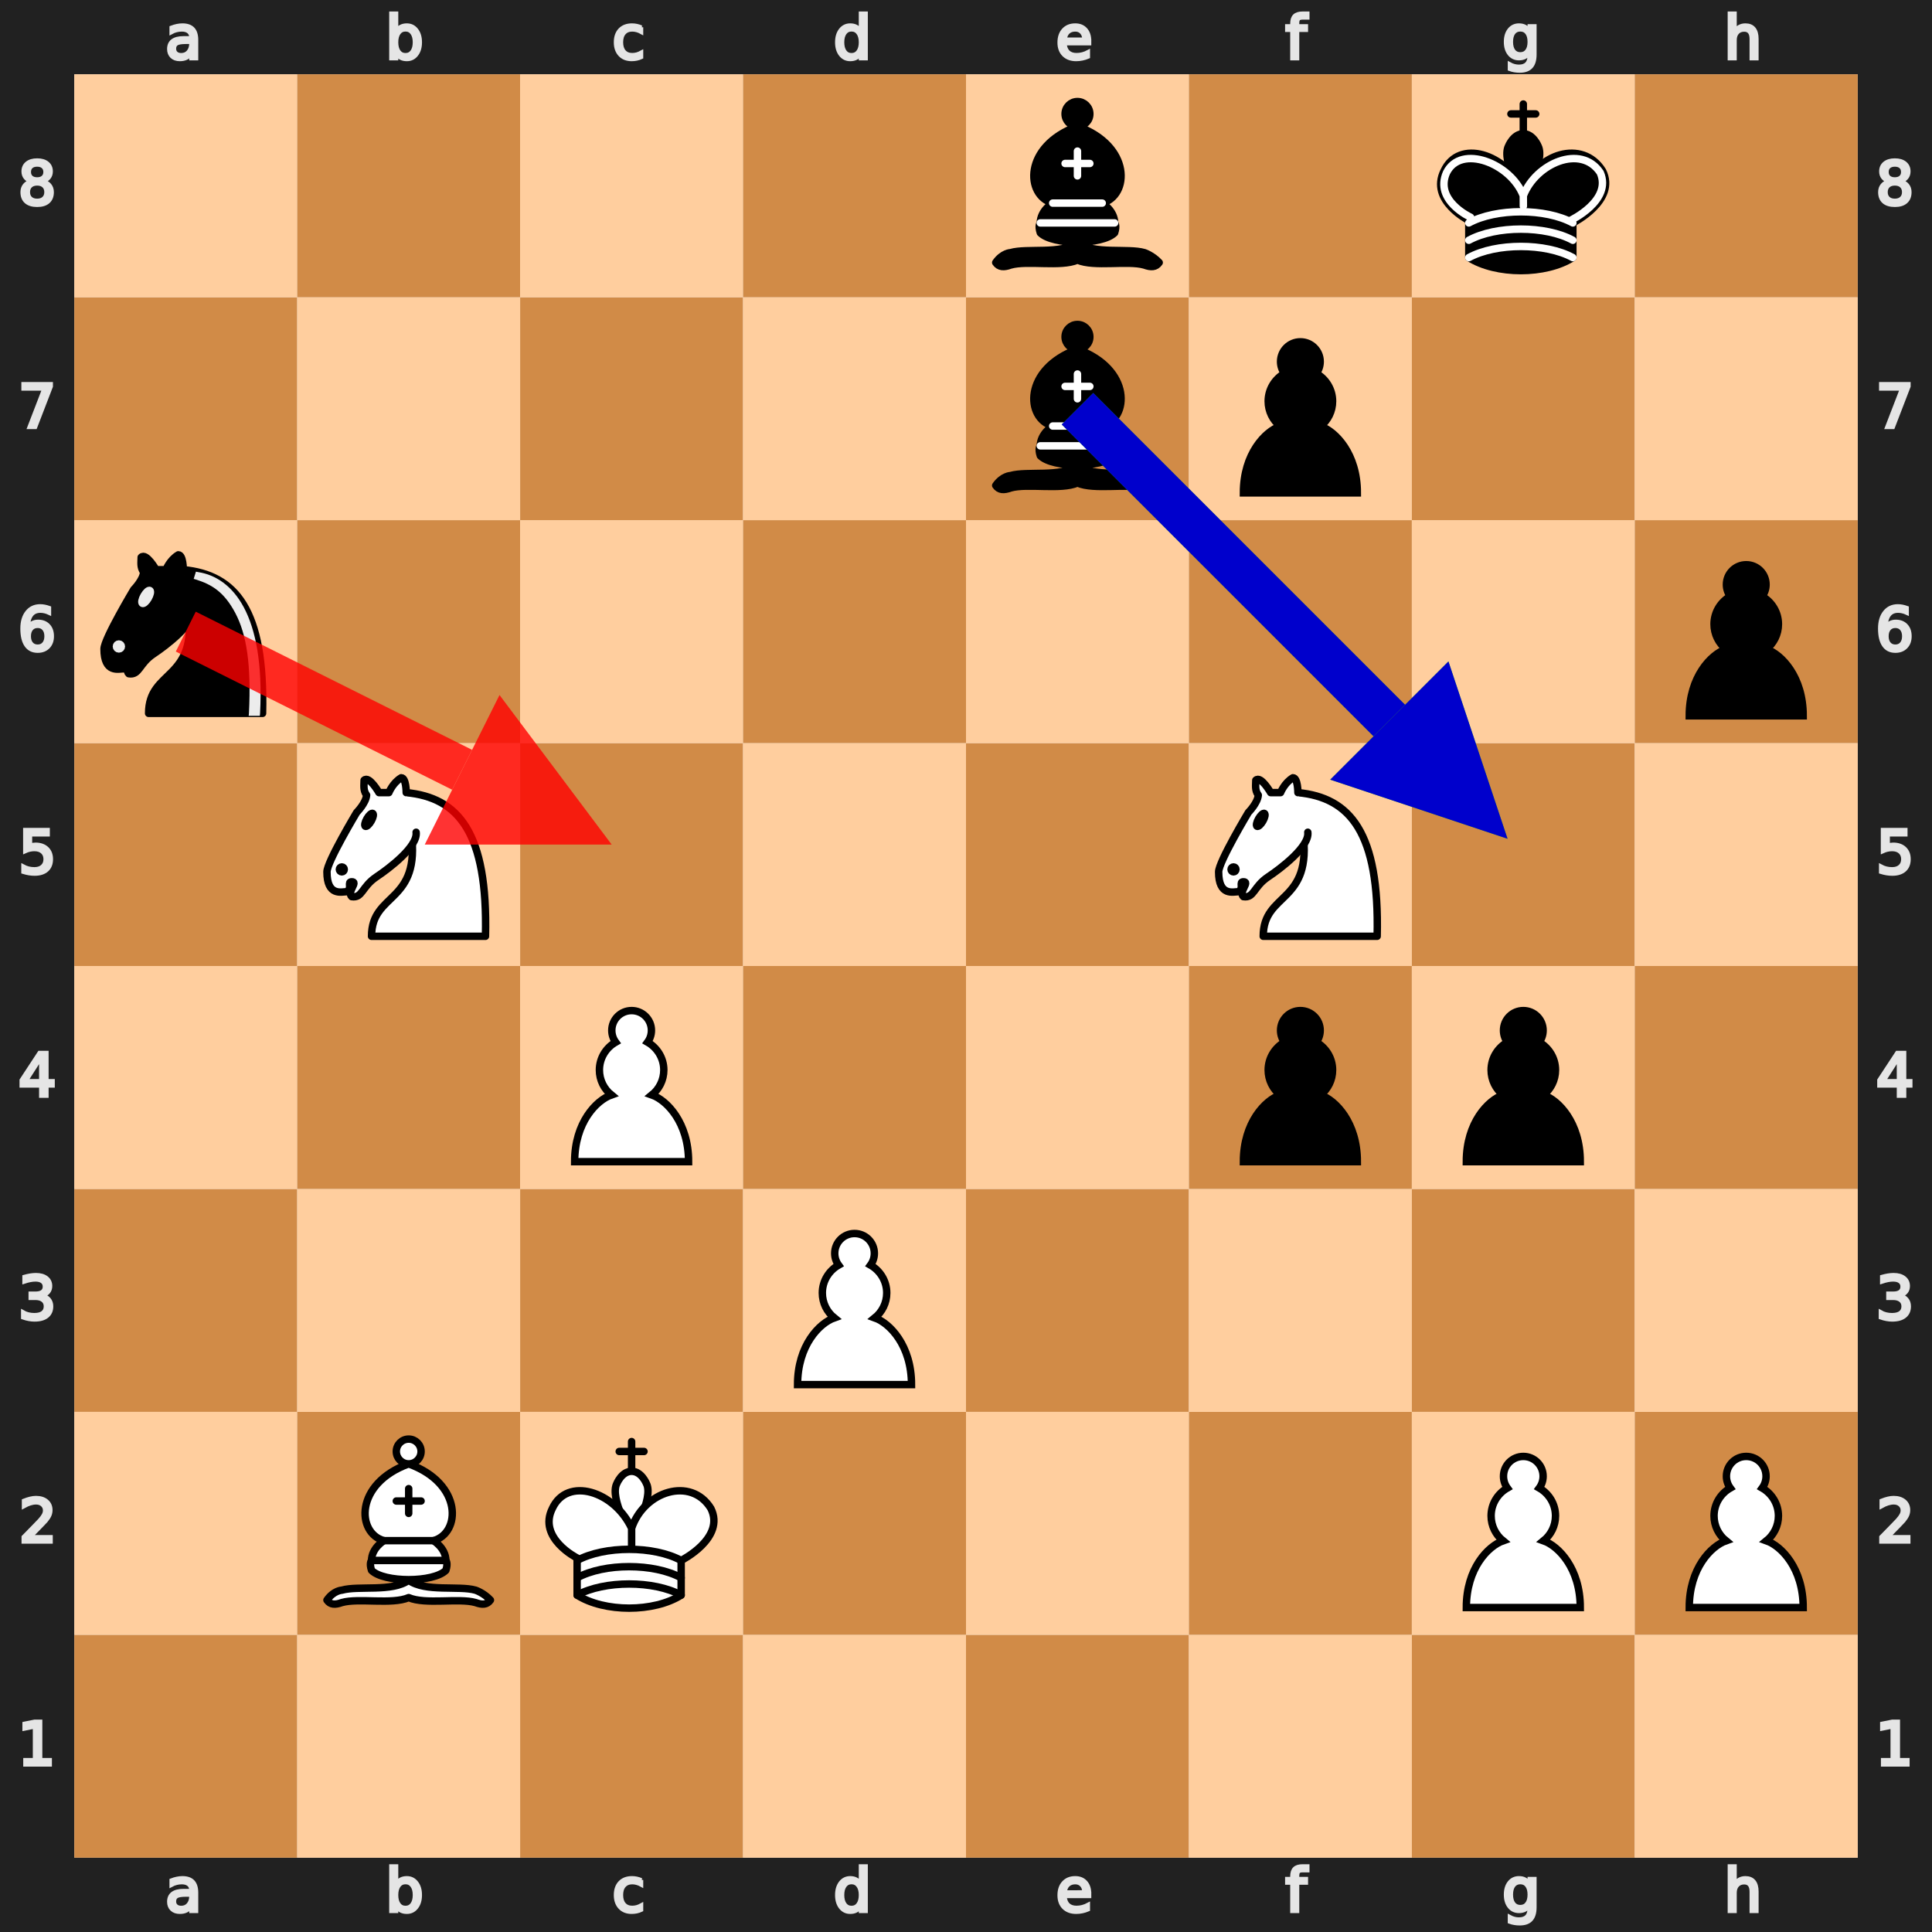
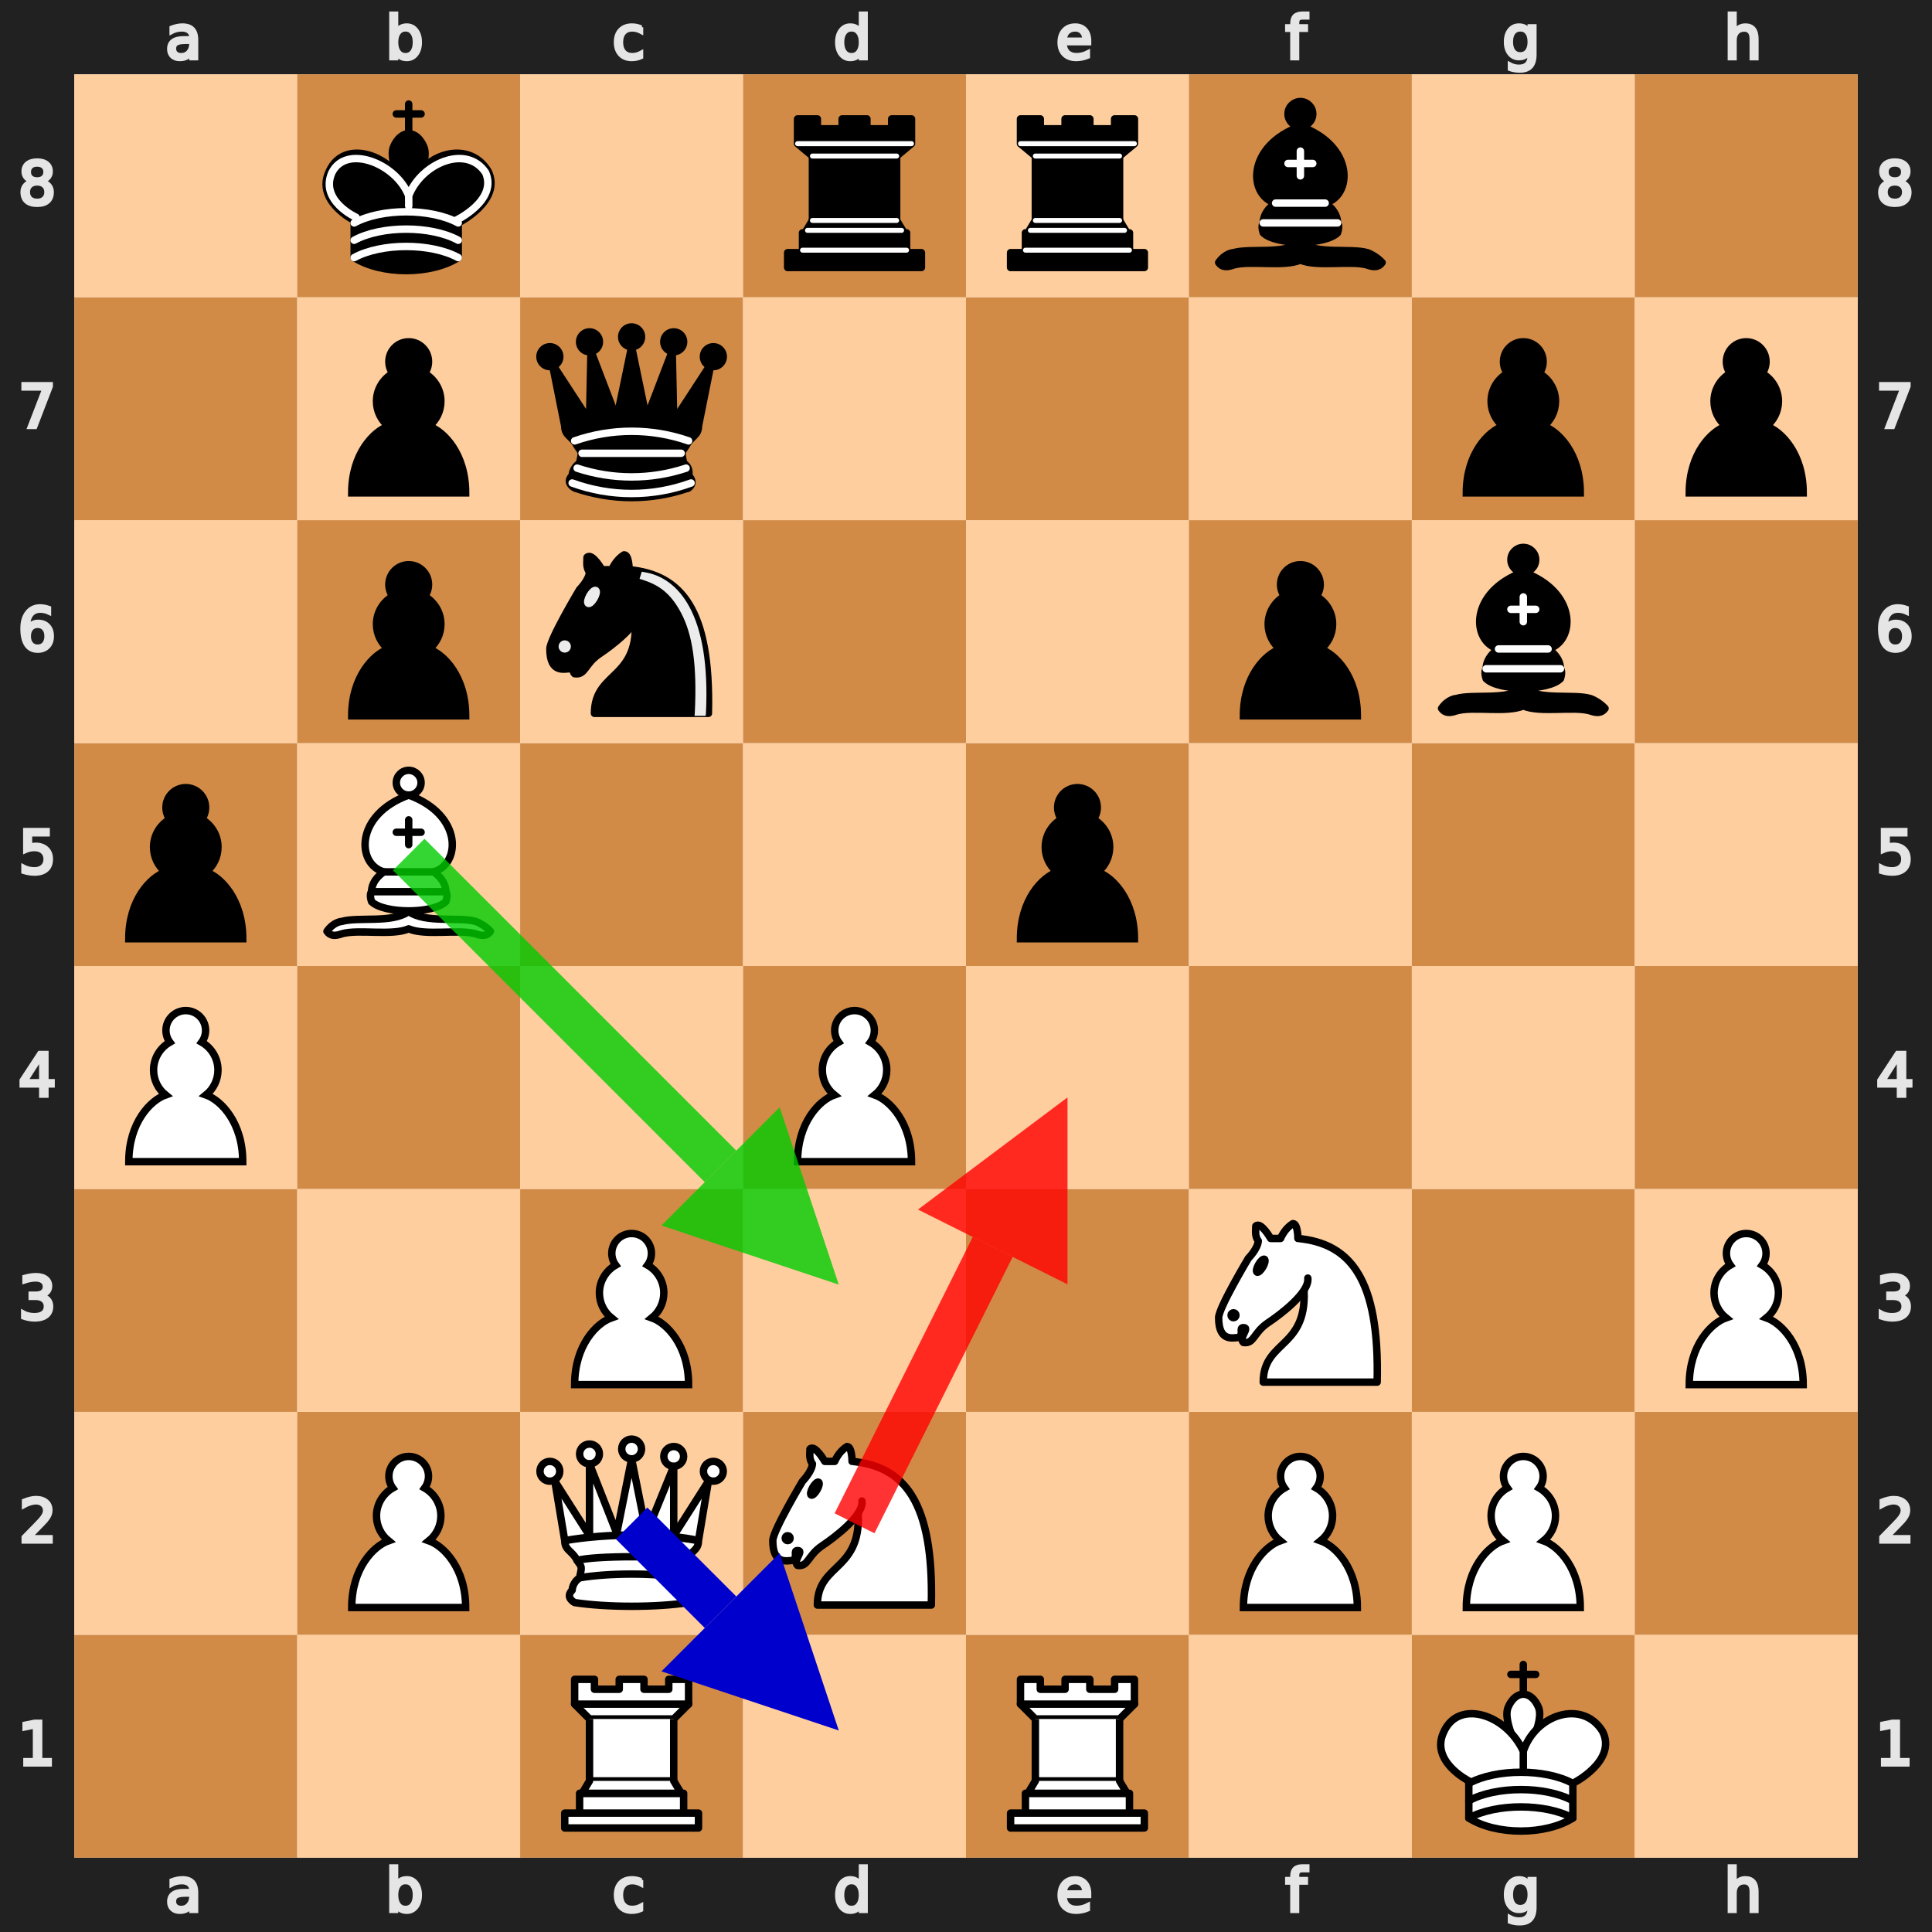
<svg xmlns="http://www.w3.org/2000/svg" xmlns:xlink="http://www.w3.org/1999/xlink" viewBox="0 0 390 390" width="400" height="400">
  <defs>
    <g id="white-pawn" class="white pawn">
      <path d="M22.5 9c-2.21 0-4 1.79-4 4 0 .89.29 1.71.78 2.38C17.33 16.5 16 18.59 16 21c0 2.03.94 3.84 2.41 5.03-3 1.06-7.41 5.55-7.41 13.47h23c0-7.92-4.41-12.41-7.41-13.47 1.47-1.19 2.41-3 2.41-5.03 0-2.41-1.33-4.5-3.28-5.62.49-.67.78-1.49.78-2.38 0-2.21-1.79-4-4-4z" fill="#fff" stroke="#000" stroke-width="1.5" stroke-linecap="round" />
    </g>
    <g id="white-knight" class="white knight" fill="none" fill-rule="evenodd" stroke="#000" stroke-width="1.5" stroke-linecap="round" stroke-linejoin="round">
      <path d="M 22,10 C 32.5,11 38.5,18 38,39 L 15,39 C 15,30 25,32.5 23,18" style="fill:#ffffff; stroke:#000000;" />
      <path d="M 24,18 C 24.38,20.91 18.45,25.37 16,27 C 13,29 13.18,31.34 11,31 C 9.958,30.06 12.41,27.96 11,28 C 10,28 11.19,29.23 10,30 C 9,30 5.997,31 6,26 C 6,24 12,14 12,14 C 12,14 13.89,12.1 14,10.5 C 13.27,9.506 13.5,8.5 13.5,7.5 C 14.5,6.5 16.5,10 16.5,10 L 18.5,10 C 18.5,10 19.28,8.008 21,7 C 22,7 22,10 22,10" style="fill:#ffffff; stroke:#000000;" />
      <path d="M 9.5 25.5 A 0.5 0.5 0 1 1 8.5,25.5 A 0.5 0.5 0 1 1 9.5 25.5 z" style="fill:#000000; stroke:#000000;" />
      <path d="M 15 15.5 A 0.5 1.5 0 1 1 14,15.5 A 0.5 1.5 0 1 1 15 15.5 z" transform="matrix(0.866,0.5,-0.5,0.866,9.693,-5.173)" style="fill:#000000; stroke:#000000;" />
    </g>
    <g id="white-bishop" class="white bishop" fill="none" fill-rule="evenodd" stroke="#000" stroke-width="1.5" stroke-linecap="round" stroke-linejoin="round">
      <g fill="#fff" stroke-linecap="butt">
        <path d="M9 36c3.39-.97 10.11.43 13.5-2 3.39 2.43 10.11 1.03 13.5 2 0 0 1.65.54 3 2-.68.97-1.65.99-3 .5-3.39-.97-10.11.46-13.5-1-3.39 1.46-10.11.03-13.5 1-1.354.49-2.323.47-3-.5 1.354-1.94 3-2 3-2zM15 32c2.5 2.5 12.5 2.5 15 0 .5-1.5 0-2 0-2 0-2.5-2.5-4-2.5-4 5.5-1.5 6-11.5-5-15.5-11 4-10.5 14-5 15.5 0 0-2.5 1.5-2.5 4 0 0-.5.5 0 2zM25 8a2.5 2.5 0 1 1-5 0 2.5 2.5 0 1 1 5 0z" />
      </g>
      <path d="M17.5 26h10M15 30h15m-7.5-14.5v5M20 18h5" stroke-linejoin="miter" />
+     </g>
+     <g id="white-rook" class="white rook" fill="#fff" fill-rule="evenodd" stroke="#000" stroke-width="1.5" stroke-linecap="round" stroke-linejoin="round">
+       <path d="M9 39h27v-3H9v3zM12 36v-4h21v4H12zM11 14V9h4v2h5V9h5v2h5V9h4v5" stroke-linecap="butt" />
+       <path d="M34 14l-3 3H14l-3-3" />
+       <path d="M31 17v12.5H14V17" stroke-linecap="butt" stroke-linejoin="miter" />
+       <path d="M31 29.5l1.5 2.5h-20l1.5-2.5" />
+       <path d="M11 14h23" fill="none" stroke-linejoin="miter" />
+     </g>
+     <g id="white-queen" class="white queen" fill="#fff" fill-rule="evenodd" stroke="#000" stroke-width="1.5" stroke-linecap="round" stroke-linejoin="round">
+       <path d="M8 12a2 2 0 1 1-4 0 2 2 0 1 1 4 0zM24.5 7.5a2 2 0 1 1-4 0 2 2 0 1 1 4 0zM41 12a2 2 0 1 1-4 0 2 2 0 1 1 4 0zM16 8.5a2 2 0 1 1-4 0 2 2 0 1 1 4 0zM33 9a2 2 0 1 1-4 0 2 2 0 1 1 4 0z" />
+       <path d="M9 26c8.5-1.5 21-1.5 27 0l2-12-7 11V11l-5.5 13.5-3-15-3 15-5.5-14V25L7 14l2 12zM9 26c0 2 1.5 2 2.5 4 1 1.5 1 1 .5 3.5-1.5 1-1.5 2.5-1.5 2.5-1.5 1.5.5 2.5.5 2.5 6.5 1 16.5 1 23 0 0 0 1.5-1 0-2.5 0 0 .5-1.5-1-2.5-.5-2.5-.5-2 .5-3.5 1-2 2.5-2 2.5-4-8.5-1.5-18.5-1.5-27 0z" stroke-linecap="butt" />
+       <path d="M11.5 30c3.5-1 18.5-1 22 0M12 33.5c6-1 15-1 21 0" fill="none" />
    </g>
    <g id="white-king" class="white king" fill="none" fill-rule="evenodd" stroke="#000" stroke-width="1.5" stroke-linecap="round" stroke-linejoin="round">
      <path d="M22.5 11.63V6M20 8h5" stroke-linejoin="miter" />
      <path d="M22.5 25s4.5-7.5 3-10.5c0 0-1-2.5-3-2.5s-3 2.5-3 2.5c-1.5 3 3 10.5 3 10.5" fill="#fff" stroke-linecap="butt" stroke-linejoin="miter" />
      <path d="M11.5 37c5.5 3.5 15.5 3.5 21 0v-7s9-4.5 6-10.5c-4-6.5-13.5-3.5-16 4V27v-3.5c-3.5-7.5-13-10.5-16-4-3 6 5 10 5 10V37z" fill="#fff" />
      <path d="M11.5 30c5.5-3 15.5-3 21 0m-21 3.5c5.5-3 15.5-3 21 0m-21 3.5c5.5-3 15.5-3 21 0" />
    </g>
    <g id="black-pawn" class="black pawn">
      <path d="M22.5 9c-2.21 0-4 1.79-4 4 0 .89.29 1.71.78 2.38C17.33 16.5 16 18.59 16 21c0 2.03.94 3.84 2.41 5.03-3 1.06-7.41 5.55-7.41 13.47h23c0-7.92-4.41-12.41-7.41-13.47 1.47-1.19 2.41-3 2.41-5.03 0-2.41-1.33-4.5-3.28-5.62.49-.67.78-1.49.78-2.38 0-2.21-1.79-4-4-4z" fill="#000" stroke="#000" stroke-width="1.5" stroke-linecap="round" />
    </g>
    <g id="black-knight" class="black knight" fill="none" fill-rule="evenodd" stroke="#000" stroke-width="1.5" stroke-linecap="round" stroke-linejoin="round">
      <path d="M 22,10 C 32.5,11 38.5,18 38,39 L 15,39 C 15,30 25,32.5 23,18" style="fill:#000000; stroke:#000000;" />
      <path d="M 24,18 C 24.38,20.91 18.45,25.37 16,27 C 13,29 13.18,31.34 11,31 C 9.958,30.06 12.41,27.96 11,28 C 10,28 11.19,29.23 10,30 C 9,30 5.997,31 6,26 C 6,24 12,14 12,14 C 12,14 13.89,12.1 14,10.5 C 13.27,9.506 13.5,8.5 13.5,7.5 C 14.5,6.5 16.5,10 16.5,10 L 18.5,10 C 18.5,10 19.28,8.008 21,7 C 22,7 22,10 22,10" style="fill:#000000; stroke:#000000;" />
      <path d="M 9.5 25.5 A 0.5 0.5 0 1 1 8.5,25.5 A 0.5 0.5 0 1 1 9.5 25.5 z" style="fill:#ececec; stroke:#ececec;" />
      <path d="M 15 15.5 A 0.5 1.5 0 1 1 14,15.5 A 0.5 1.5 0 1 1 15 15.5 z" transform="matrix(0.866,0.5,-0.5,0.866,9.693,-5.173)" style="fill:#ececec; stroke:#ececec;" />
      <path d="M 24.55,10.4 L 24.1,11.85 L 24.6,12 C 27.75,13 30.25,14.49 32.5,18.75 C 34.75,23.01 35.75,29.06 35.25,39 L 35.2,39.5 L 37.45,39.5 L 37.5,39 C 38,28.94 36.62,22.15 34.25,17.66 C 31.88,13.17 28.46,11.02 25.06,10.5 L 24.55,10.4 z " style="fill:#ececec; stroke:none;" />
    </g>
    <g id="black-bishop" class="black bishop" fill="none" fill-rule="evenodd" stroke="#000" stroke-width="1.5" stroke-linecap="round" stroke-linejoin="round">
      <path d="M9 36c3.39-.97 10.11.43 13.5-2 3.39 2.43 10.11 1.03 13.5 2 0 0 1.65.54 3 2-.68.97-1.65.99-3 .5-3.39-.97-10.11.46-13.5-1-3.39 1.46-10.11.03-13.5 1-1.354.49-2.323.47-3-.5 1.354-1.94 3-2 3-2zm6-4c2.5 2.5 12.5 2.5 15 0 .5-1.5 0-2 0-2 0-2.5-2.5-4-2.5-4 5.5-1.5 6-11.5-5-15.5-11 4-10.5 14-5 15.5 0 0-2.5 1.5-2.5 4 0 0-.5.5 0 2zM25 8a2.5 2.5 0 1 1-5 0 2.5 2.5 0 1 1 5 0z" fill="#000" stroke-linecap="butt" />
      <path d="M17.5 26h10M15 30h15m-7.5-14.5v5M20 18h5" stroke="#fff" stroke-linejoin="miter" />
+     </g>
+     <g id="black-rook" class="black rook" fill="#000" fill-rule="evenodd" stroke="#000" stroke-width="1.5" stroke-linecap="round" stroke-linejoin="round">
+       <path d="M9 39h27v-3H9v3zM12.5 32l1.5-2.5h17l1.5 2.5h-20zM12 36v-4h21v4H12z" stroke-linecap="butt" />
+       <path d="M14 29.5v-13h17v13H14z" stroke-linecap="butt" stroke-linejoin="miter" />
+       <path d="M14 16.5L11 14h23l-3 2.5H14zM11 14V9h4v2h5V9h5v2h5V9h4v5H11z" stroke-linecap="butt" />
+       <path d="M12 35.5h21M13 31.5h19M14 29.5h17M14 16.5h17M11 14h23" fill="none" stroke="#fff" stroke-width="1" stroke-linejoin="miter" />
+     </g>
+     <g id="black-queen" class="black queen" fill="#000" fill-rule="evenodd" stroke="#000" stroke-width="1.5" stroke-linecap="round" stroke-linejoin="round">
+       <g fill="#000" stroke="none">
+         <circle cx="6" cy="12" r="2.75" />
+         <circle cx="14" cy="9" r="2.75" />
+         <circle cx="22.5" cy="8" r="2.75" />
+         <circle cx="31" cy="9" r="2.75" />
+         <circle cx="39" cy="12" r="2.75" />
+       </g>
+       <path d="M9 26c8.5-1.5 21-1.5 27 0l2.5-12.5L31 25l-.3-14.1-5.2 13.6-3-14.5-3 14.5-5.2-13.6L14 25 6.5 13.5 9 26zM9 26c0 2 1.5 2 2.5 4 1 1.5 1 1 .5 3.5-1.5 1-1.5 2.5-1.5 2.5-1.5 1.5.5 2.5.5 2.5 6.5 1 16.5 1 23 0 0 0 1.5-1 0-2.5 0 0 .5-1.5-1-2.5-.5-2.5-.5-2 .5-3.5 1-2 2.5-2 2.5-4-8.5-1.5-18.5-1.5-27 0z" stroke-linecap="butt" />
+       <path d="M11 38.5a35 35 1 0 0 23 0" fill="none" stroke-linecap="butt" />
+       <path d="M11 29a35 35 1 0 1 23 0M12.5 31.5h20M11.5 34.5a35 35 1 0 0 22 0M10.5 37.5a35 35 1 0 0 24 0" fill="none" stroke="#fff" />
    </g>
    <g id="black-king" class="black king" fill="none" fill-rule="evenodd" stroke="#000" stroke-width="1.5" stroke-linecap="round" stroke-linejoin="round">
      <path d="M22.5 11.63V6" stroke-linejoin="miter" />
      <path d="M22.5 25s4.5-7.5 3-10.5c0 0-1-2.5-3-2.5s-3 2.5-3 2.5c-1.5 3 3 10.5 3 10.5" fill="#000" stroke-linecap="butt" stroke-linejoin="miter" />
      <path d="M11.5 37c5.5 3.5 15.5 3.5 21 0v-7s9-4.5 6-10.5c-4-6.5-13.5-3.5-16 4V27v-3.5c-3.5-7.5-13-10.5-16-4-3 6 5 10 5 10V37z" fill="#000" />
      <path d="M20 8h5" stroke-linejoin="miter" />
      <path d="M32 29.5s8.5-4 6.03-9.65C34.15 14 25 18 22.5 24.5l.01 2.1-.01-2.1C20 18 9.906 14 6.997 19.85c-2.497 5.65 4.853 9 4.853 9M11.5 30c5.5-3 15.5-3 21 0m-21 3.5c5.5-3 15.5-3 21 0m-21 3.5c5.5-3 15.5-3 21 0" stroke="#fff" />
    </g>
  </defs>
  <rect x="7.5" y="7.5" width="375" height="375" fill="none" stroke="#212121" stroke-width="15" />
  <g transform="translate(20, 1) scale(0.75, 0.75)" fill="#e5e5e5" stroke="#e5e5e5">
    <path d="M23.328 10.016q-1.742 0-2.414.398-.672.398-.672 1.36 0 .765.5 1.218.508.445 1.375.445 1.196 0 1.914-.843.727-.852.727-2.258v-.32zm2.867-.594v4.992h-1.437v-1.328q-.492.797-1.227 1.18-.734.375-1.797.375-1.343 0-2.14-.75-.79-.758-.79-2.024 0-1.476.985-2.226.992-.75 2.953-.75h2.016V8.75q0-.992-.656-1.531-.649-.547-1.829-.547-.75 0-1.46.18-.711.18-1.368.539V6.062q.79-.304 1.532-.453.742-.156 1.445-.156 1.898 0 2.836.984.937.985.937 2.985z" />
  </g>
  <g transform="translate(20, 375) scale(0.75, 0.75)" fill="#e5e5e5" stroke="#e5e5e5">
    <path d="M23.328 10.016q-1.742 0-2.414.398-.672.398-.672 1.36 0 .765.5 1.218.508.445 1.375.445 1.196 0 1.914-.843.727-.852.727-2.258v-.32zm2.867-.594v4.992h-1.437v-1.328q-.492.797-1.227 1.18-.734.375-1.797.375-1.343 0-2.14-.75-.79-.758-.79-2.024 0-1.476.985-2.226.992-.75 2.953-.75h2.016V8.75q0-.992-.656-1.531-.649-.547-1.829-.547-.75 0-1.46.18-.711.18-1.368.539V6.062q.79-.304 1.532-.453.742-.156 1.445-.156 1.898 0 2.836.984.937.985.937 2.985z" />
  </g>
  <g transform="translate(65, 1) scale(0.75, 0.75)" fill="#e5e5e5" stroke="#e5e5e5">
    <path d="M24.922 10.047q0-1.586-.656-2.485-.649-.906-1.79-.906-1.14 0-1.796.906-.649.899-.649 2.485 0 1.586.649 2.492.656.898 1.797.898 1.14 0 1.789-.898.656-.906.656-2.492zm-4.89-3.055q.452-.781 1.14-1.156.695-.383 1.656-.383 1.594 0 2.586 1.266 1 1.265 1 3.328 0 2.062-1 3.328-.992 1.266-2.586 1.266-.96 0-1.656-.375-.688-.383-1.14-1.164v1.312h-1.446V2.258h1.445z" />
  </g>
  <g transform="translate(65, 375) scale(0.75, 0.75)" fill="#e5e5e5" stroke="#e5e5e5">
    <path d="M24.922 10.047q0-1.586-.656-2.485-.649-.906-1.79-.906-1.14 0-1.796.906-.649.899-.649 2.485 0 1.586.649 2.492.656.898 1.797.898 1.14 0 1.789-.898.656-.906.656-2.492zm-4.89-3.055q.452-.781 1.14-1.156.695-.383 1.656-.383 1.594 0 2.586 1.266 1 1.265 1 3.328 0 2.062-1 3.328-.992 1.266-2.586 1.266-.96 0-1.656-.375-.688-.383-1.14-1.164v1.312h-1.446V2.258h1.445z" />
  </g>
  <g transform="translate(110, 1) scale(0.75, 0.75)" fill="#e5e5e5" stroke="#e5e5e5">
    <path d="M25.96 6v1.344q-.608-.336-1.226-.5-.609-.172-1.234-.172-1.398 0-2.172.89-.773.883-.773 2.485 0 1.601.773 2.492.774.883 2.172.883.625 0 1.234-.164.618-.172 1.227-.508v1.328q-.602.281-1.25.422-.64.14-1.367.14-1.977 0-3.14-1.242-1.165-1.242-1.165-3.351 0-2.14 1.172-3.367 1.18-1.227 3.227-1.227.664 0 1.296.14.633.134 1.227.407z" />
  </g>
  <g transform="translate(110, 375) scale(0.75, 0.75)" fill="#e5e5e5" stroke="#e5e5e5">
    <path d="M25.96 6v1.344q-.608-.336-1.226-.5-.609-.172-1.234-.172-1.398 0-2.172.89-.773.883-.773 2.485 0 1.601.773 2.492.774.883 2.172.883.625 0 1.234-.164.618-.172 1.227-.508v1.328q-.602.281-1.25.422-.64.14-1.367.14-1.977 0-3.14-1.242-1.165-1.242-1.165-3.351 0-2.14 1.172-3.367 1.18-1.227 3.227-1.227.664 0 1.296.14.633.134 1.227.407z" />
  </g>
  <g transform="translate(155, 1) scale(0.75, 0.75)" fill="#e5e5e5" stroke="#e5e5e5">
    <path d="M24.973 6.992V2.258h1.437v12.156h-1.437v-1.312q-.453.78-1.149 1.164-.687.375-1.656.375-1.586 0-2.586-1.266-.992-1.266-.992-3.328 0-2.063.992-3.328 1-1.266 2.586-1.266.969 0 1.656.383.696.375 1.149 1.156zm-4.899 3.055q0 1.586.649 2.492.656.898 1.797.898 1.14 0 1.796-.898.657-.906.657-2.492 0-1.586-.657-2.485-.656-.906-1.796-.906-1.141 0-1.797.906-.649.899-.649 2.485z" />
  </g>
  <g transform="translate(155, 375) scale(0.75, 0.75)" fill="#e5e5e5" stroke="#e5e5e5">
    <path d="M24.973 6.992V2.258h1.437v12.156h-1.437v-1.312q-.453.78-1.149 1.164-.687.375-1.656.375-1.586 0-2.586-1.266-.992-1.266-.992-3.328 0-2.063.992-3.328 1-1.266 2.586-1.266.969 0 1.656.383.696.375 1.149 1.156zm-4.899 3.055q0 1.586.649 2.492.656.898 1.797.898 1.14 0 1.796-.898.657-.906.657-2.492 0-1.586-.657-2.485-.656-.906-1.796-.906-1.141 0-1.797.906-.649.899-.649 2.485z" />
  </g>
  <g transform="translate(200, 1) scale(0.75, 0.75)" fill="#e5e5e5" stroke="#e5e5e5">
    <path d="M26.555 9.68v.703h-6.61q.094 1.484.89 2.265.806.774 2.235.774.828 0 1.602-.203.781-.203 1.547-.61v1.36q-.774.328-1.586.5-.813.172-1.649.172-2.093 0-3.32-1.22-1.219-1.218-1.219-3.296 0-2.148 1.157-3.406 1.164-1.266 3.132-1.266 1.766 0 2.79 1.14 1.03 1.134 1.03 3.087zm-1.438-.422q-.015-1.18-.664-1.883-.64-.703-1.703-.703-1.203 0-1.93.68-.718.68-.828 1.914z" />
  </g>
  <g transform="translate(200, 375) scale(0.75, 0.75)" fill="#e5e5e5" stroke="#e5e5e5">
    <path d="M26.555 9.68v.703h-6.61q.094 1.484.89 2.265.806.774 2.235.774.828 0 1.602-.203.781-.203 1.547-.61v1.36q-.774.328-1.586.5-.813.172-1.649.172-2.093 0-3.32-1.22-1.219-1.218-1.219-3.296 0-2.148 1.157-3.406 1.164-1.266 3.132-1.266 1.766 0 2.79 1.14 1.03 1.134 1.03 3.087zm-1.438-.422q-.015-1.18-.664-1.883-.64-.703-1.703-.703-1.203 0-1.93.68-.718.68-.828 1.914z" />
  </g>
  <g transform="translate(245, 1) scale(0.75, 0.75)" fill="#e5e5e5" stroke="#e5e5e5">
    <path d="M25.285 2.258v1.195H23.91q-.773 0-1.078.313-.297.312-.297 1.125v.773h2.367v1.117h-2.367v7.633H21.09V6.781h-1.375V5.664h1.375v-.61q0-1.46.68-2.124.68-.672 2.156-.672z" />
  </g>
  <g transform="translate(245, 375) scale(0.75, 0.75)" fill="#e5e5e5" stroke="#e5e5e5">
    <path d="M25.285 2.258v1.195H23.91q-.773 0-1.078.313-.297.312-.297 1.125v.773h2.367v1.117h-2.367v7.633H21.09V6.781h-1.375V5.664h1.375v-.61q0-1.46.68-2.124.68-.672 2.156-.672z" />
  </g>
  <g transform="translate(290, 1) scale(0.75, 0.75)" fill="#e5e5e5" stroke="#e5e5e5">
    <path d="M24.973 9.937q0-1.562-.649-2.421-.64-.86-1.804-.86-1.157 0-1.805.86-.64.859-.64 2.421 0 1.555.64 2.415.648.859 1.805.859 1.164 0 1.804-.86.649-.859.649-2.414zm1.437 3.391q0 2.234-.992 3.32-.992 1.094-3.04 1.094-.757 0-1.429-.117-.672-.11-1.304-.344v-1.398q.632.344 1.25.508.617.164 1.257.164 1.414 0 2.118-.743.703-.734.703-2.226v-.711q-.446.773-1.141 1.156-.695.383-1.664.383-1.61 0-2.594-1.227-.984-1.226-.984-3.25 0-2.03.984-3.257.985-1.227 2.594-1.227.969 0 1.664.383t1.14 1.156V5.664h1.438z" />
  </g>
  <g transform="translate(290, 375) scale(0.75, 0.75)" fill="#e5e5e5" stroke="#e5e5e5">
    <path d="M24.973 9.937q0-1.562-.649-2.421-.64-.86-1.804-.86-1.157 0-1.805.86-.64.859-.64 2.421 0 1.555.64 2.415.648.859 1.805.859 1.164 0 1.804-.86.649-.859.649-2.414zm1.437 3.391q0 2.234-.992 3.32-.992 1.094-3.04 1.094-.757 0-1.429-.117-.672-.11-1.304-.344v-1.398q.632.344 1.25.508.617.164 1.257.164 1.414 0 2.118-.743.703-.734.703-2.226v-.711q-.446.773-1.141 1.156-.695.383-1.664.383-1.61 0-2.594-1.227-.984-1.226-.984-3.25 0-2.03.984-3.257.985-1.227 2.594-1.227.969 0 1.664.383t1.14 1.156V5.664h1.438z" />
  </g>
  <g transform="translate(335, 1) scale(0.75, 0.75)" fill="#e5e5e5" stroke="#e5e5e5">
    <path d="M26.164 9.133v5.281h-1.437V9.18q0-1.243-.485-1.86-.484-.617-1.453-.617-1.164 0-1.836.742-.672.742-.672 2.024v4.945h-1.445V2.258h1.445v4.765q.516-.789 1.211-1.18.703-.39 1.617-.39 1.508 0 2.282.938.773.93.773 2.742z" />
  </g>
  <g transform="translate(335, 375) scale(0.75, 0.75)" fill="#e5e5e5" stroke="#e5e5e5">
    <path d="M26.164 9.133v5.281h-1.437V9.18q0-1.243-.485-1.86-.484-.617-1.453-.617-1.164 0-1.836.742-.672.742-.672 2.024v4.945h-1.445V2.258h1.445v4.765q.516-.789 1.211-1.18.703-.39 1.617-.39 1.508 0 2.282.938.773.93.773 2.742z" />
  </g>
  <g transform="translate(0, 335) scale(0.75, 0.75)" fill="#e5e5e5" stroke="#e5e5e5">
    <path d="M6.754 26.996h2.578v-8.898l-2.805.562v-1.437l2.79-.563h1.578v10.336h2.578v1.328h-6.72z" />
  </g>
  <g transform="translate(375, 335) scale(0.75, 0.75)" fill="#e5e5e5" stroke="#e5e5e5">
    <path d="M6.754 26.996h2.578v-8.898l-2.805.562v-1.437l2.79-.563h1.578v10.336h2.578v1.328h-6.72z" />
  </g>
  <g transform="translate(0, 290) scale(0.75, 0.75)" fill="#e5e5e5" stroke="#e5e5e5">
    <path d="M8.195 26.996h5.508v1.328H6.297v-1.328q.898-.93 2.445-2.492 1.555-1.57 1.953-2.024.758-.851 1.055-1.437.305-.594.305-1.164 0-.93-.657-1.516-.648-.586-1.695-.586-.742 0-1.57.258-.82.258-1.758.781v-1.593q.953-.383 1.781-.578.828-.196 1.516-.196 1.812 0 2.89.906 1.079.907 1.079 2.422 0 .72-.274 1.368-.265.64-.976 1.515-.196.227-1.243 1.313-1.046 1.078-2.953 3.023z" />
  </g>
  <g transform="translate(375, 290) scale(0.75, 0.75)" fill="#e5e5e5" stroke="#e5e5e5">
    <path d="M8.195 26.996h5.508v1.328H6.297v-1.328q.898-.93 2.445-2.492 1.555-1.57 1.953-2.024.758-.851 1.055-1.437.305-.594.305-1.164 0-.93-.657-1.516-.648-.586-1.695-.586-.742 0-1.57.258-.82.258-1.758.781v-1.593q.953-.383 1.781-.578.828-.196 1.516-.196 1.812 0 2.89.906 1.079.907 1.079 2.422 0 .72-.274 1.368-.265.64-.976 1.515-.196.227-1.243 1.313-1.046 1.078-2.953 3.023z" />
  </g>
  <g transform="translate(0, 245) scale(0.75, 0.75)" fill="#e5e5e5" stroke="#e5e5e5">
    <path d="M11.434 22.035q1.132.242 1.765 1.008.64.766.64 1.89 0 1.727-1.187 2.672-1.187.946-3.375.946-.734 0-1.515-.149-.774-.14-1.602-.43V26.45q.656.383 1.438.578.78.196 1.632.196 1.485 0 2.258-.586.782-.586.782-1.703 0-1.032-.727-1.61-.719-.586-2.008-.586h-1.36v-1.297h1.423q1.164 0 1.78-.46.618-.47.618-1.344 0-.899-.64-1.375-.633-.485-1.82-.485-.65 0-1.391.141-.743.14-1.633.437V16.95q.898-.25 1.68-.375.788-.125 1.484-.125 1.797 0 2.844.82 1.046.813 1.046 2.204 0 .968-.554 1.64-.555.664-1.578.922z" />
  </g>
  <g transform="translate(375, 245) scale(0.75, 0.75)" fill="#e5e5e5" stroke="#e5e5e5">
    <path d="M11.434 22.035q1.132.242 1.765 1.008.64.766.64 1.89 0 1.727-1.187 2.672-1.187.946-3.375.946-.734 0-1.515-.149-.774-.14-1.602-.43V26.45q.656.383 1.438.578.78.196 1.632.196 1.485 0 2.258-.586.782-.586.782-1.703 0-1.032-.727-1.61-.719-.586-2.008-.586h-1.36v-1.297h1.423q1.164 0 1.78-.46.618-.47.618-1.344 0-.899-.64-1.375-.633-.485-1.82-.485-.65 0-1.391.141-.743.14-1.633.437V16.95q.898-.25 1.68-.375.788-.125 1.484-.125 1.797 0 2.844.82 1.046.813 1.046 2.204 0 .968-.554 1.64-.555.664-1.578.922z" />
  </g>
  <g transform="translate(0, 200) scale(0.75, 0.75)" fill="#e5e5e5" stroke="#e5e5e5">
    <path d="M11.016 18.035L7.03 24.262h3.985zm-.414-1.375h1.984v7.602h1.664v1.312h-1.664v2.75h-1.57v-2.75H5.75v-1.523z" />
  </g>
  <g transform="translate(375, 200) scale(0.75, 0.75)" fill="#e5e5e5" stroke="#e5e5e5">
    <path d="M11.016 18.035L7.03 24.262h3.985zm-.414-1.375h1.984v7.602h1.664v1.312h-1.664v2.75h-1.57v-2.75H5.75v-1.523z" />
  </g>
  <g transform="translate(0, 155) scale(0.75, 0.75)" fill="#e5e5e5" stroke="#e5e5e5">
    <path d="M6.719 16.66h6.195v1.328h-4.75v2.86q.344-.118.688-.172.343-.063.687-.063 1.953 0 3.094 1.07 1.14 1.07 1.14 2.899 0 1.883-1.171 2.93-1.172 1.039-3.305 1.039-.735 0-1.5-.125-.758-.125-1.57-.375v-1.586q.703.383 1.453.57.75.188 1.586.188 1.351 0 2.14-.711.79-.711.79-1.93 0-1.219-.79-1.93-.789-.71-2.14-.71-.633 0-1.266.14-.625.14-1.281.438z" />
  </g>
  <g transform="translate(375, 155) scale(0.75, 0.75)" fill="#e5e5e5" stroke="#e5e5e5">
    <path d="M6.719 16.66h6.195v1.328h-4.75v2.86q.344-.118.688-.172.343-.063.687-.063 1.953 0 3.094 1.07 1.14 1.07 1.14 2.899 0 1.883-1.171 2.93-1.172 1.039-3.305 1.039-.735 0-1.5-.125-.758-.125-1.57-.375v-1.586q.703.383 1.453.57.75.188 1.586.188 1.351 0 2.14-.711.79-.711.79-1.93 0-1.219-.79-1.93-.789-.71-2.14-.71-.633 0-1.266.14-.625.14-1.281.438z" />
  </g>
  <g transform="translate(0, 110) scale(0.75, 0.75)" fill="#e5e5e5" stroke="#e5e5e5">
    <path d="M10.137 21.863q-1.063 0-1.688.727-.617.726-.617 1.992 0 1.258.617 1.992.625.727 1.688.727 1.062 0 1.68-.727.624-.734.624-1.992 0-1.266-.625-1.992-.617-.727-1.68-.727zm3.133-4.945v1.437q-.594-.28-1.204-.43-.601-.148-1.195-.148-1.562 0-2.39 1.055-.82 1.055-.938 3.188.46-.68 1.156-1.04.696-.367 1.531-.367 1.758 0 2.774 1.07 1.023 1.063 1.023 2.899 0 1.797-1.062 2.883-1.063 1.086-2.828 1.086-2.024 0-3.094-1.547-1.07-1.555-1.07-4.5 0-2.766 1.312-4.406 1.313-1.649 3.524-1.649.593 0 1.195.117.61.118 1.266.352z" />
  </g>
  <g transform="translate(375, 110) scale(0.75, 0.75)" fill="#e5e5e5" stroke="#e5e5e5">
    <path d="M10.137 21.863q-1.063 0-1.688.727-.617.726-.617 1.992 0 1.258.617 1.992.625.727 1.688.727 1.062 0 1.68-.727.624-.734.624-1.992 0-1.266-.625-1.992-.617-.727-1.68-.727zm3.133-4.945v1.437q-.594-.28-1.204-.43-.601-.148-1.195-.148-1.562 0-2.39 1.055-.82 1.055-.938 3.188.46-.68 1.156-1.04.696-.367 1.531-.367 1.758 0 2.774 1.07 1.023 1.063 1.023 2.899 0 1.797-1.062 2.883-1.063 1.086-2.828 1.086-2.024 0-3.094-1.547-1.07-1.555-1.07-4.5 0-2.766 1.312-4.406 1.313-1.649 3.524-1.649.593 0 1.195.117.61.118 1.266.352z" />
  </g>
  <g transform="translate(0, 65) scale(0.75, 0.75)" fill="#e5e5e5" stroke="#e5e5e5">
    <path d="M6.25 16.66h7.5v.672L9.516 28.324H7.867l3.985-10.336H6.25z" />
  </g>
  <g transform="translate(375, 65) scale(0.75, 0.75)" fill="#e5e5e5" stroke="#e5e5e5">
    <path d="M6.25 16.66h7.5v.672L9.516 28.324H7.867l3.985-10.336H6.25z" />
  </g>
  <g transform="translate(0, 20) scale(0.75, 0.75)" fill="#e5e5e5" stroke="#e5e5e5">
    <path d="M10 22.785q-1.125 0-1.773.602-.641.601-.641 1.656t.64 1.656q.649.602 1.774.602t1.773-.602q.649-.61.649-1.656 0-1.055-.649-1.656-.64-.602-1.773-.602zm-1.578-.672q-1.016-.25-1.586-.945-.563-.695-.563-1.695 0-1.399.993-2.211 1-.813 2.734-.813 1.742 0 2.734.813.993.812.993 2.21 0 1-.57 1.696-.563.695-1.571.945 1.14.266 1.773 1.04.641.773.641 1.89 0 1.695-1.04 2.602-1.03.906-2.96.906t-2.969-.906Q6 26.738 6 25.043q0-1.117.64-1.89.641-.774 1.782-1.04zm-.578-2.492q0 .906.562 1.414.57.508 1.594.508 1.016 0 1.586-.508.578-.508.578-1.414 0-.906-.578-1.414-.57-.508-1.586-.508-1.023 0-1.594.508-.562.508-.562 1.414z" />
  </g>
  <g transform="translate(375, 20) scale(0.75, 0.75)" fill="#e5e5e5" stroke="#e5e5e5">
    <path d="M10 22.785q-1.125 0-1.773.602-.641.601-.641 1.656t.64 1.656q.649.602 1.774.602t1.773-.602q.649-.61.649-1.656 0-1.055-.649-1.656-.64-.602-1.773-.602zm-1.578-.672q-1.016-.25-1.586-.945-.563-.695-.563-1.695 0-1.399.993-2.211 1-.813 2.734-.813 1.742 0 2.734.813.993.812.993 2.21 0 1-.57 1.696-.563.695-1.571.945 1.14.266 1.773 1.04.641.773.641 1.89 0 1.695-1.04 2.602-1.03.906-2.96.906t-2.969-.906Q6 26.738 6 25.043q0-1.117.64-1.89.641-.774 1.782-1.04zm-.578-2.492q0 .906.562 1.414.57.508 1.594.508 1.016 0 1.586-.508.578-.508.578-1.414 0-.906-.578-1.414-.57-.508-1.586-.508-1.023 0-1.594.508-.562.508-.562 1.414z" />
  </g>
  <rect x="15" y="330" width="45" height="45" class="square dark a1" stroke="none" fill="#d18b47" />
  <rect x="60" y="330" width="45" height="45" class="square light b1" stroke="none" fill="#ffce9e" />
  <rect x="105" y="330" width="45" height="45" class="square dark c1" stroke="none" fill="#d18b47" />
  <rect x="150" y="330" width="45" height="45" class="square light d1" stroke="none" fill="#ffce9e" />
  <rect x="195" y="330" width="45" height="45" class="square dark e1" stroke="none" fill="#d18b47" />
  <rect x="240" y="330" width="45" height="45" class="square light f1" stroke="none" fill="#ffce9e" />
  <rect x="285" y="330" width="45" height="45" class="square dark g1" stroke="none" fill="#d18b47" />
  <rect x="330" y="330" width="45" height="45" class="square light h1" stroke="none" fill="#ffce9e" />
  <rect x="15" y="285" width="45" height="45" class="square light a2" stroke="none" fill="#ffce9e" />
  <rect x="60" y="285" width="45" height="45" class="square dark b2" stroke="none" fill="#d18b47" />
  <rect x="105" y="285" width="45" height="45" class="square light c2" stroke="none" fill="#ffce9e" />
  <rect x="150" y="285" width="45" height="45" class="square dark d2" stroke="none" fill="#d18b47" />
  <rect x="195" y="285" width="45" height="45" class="square light e2" stroke="none" fill="#ffce9e" />
  <rect x="240" y="285" width="45" height="45" class="square dark f2" stroke="none" fill="#d18b47" />
  <rect x="285" y="285" width="45" height="45" class="square light g2" stroke="none" fill="#ffce9e" />
  <rect x="330" y="285" width="45" height="45" class="square dark h2" stroke="none" fill="#d18b47" />
  <rect x="15" y="240" width="45" height="45" class="square dark a3" stroke="none" fill="#d18b47" />
  <rect x="60" y="240" width="45" height="45" class="square light b3" stroke="none" fill="#ffce9e" />
  <rect x="105" y="240" width="45" height="45" class="square dark c3" stroke="none" fill="#d18b47" />
  <rect x="150" y="240" width="45" height="45" class="square light d3" stroke="none" fill="#ffce9e" />
  <rect x="195" y="240" width="45" height="45" class="square dark e3" stroke="none" fill="#d18b47" />
  <rect x="240" y="240" width="45" height="45" class="square light f3" stroke="none" fill="#ffce9e" />
  <rect x="285" y="240" width="45" height="45" class="square dark g3" stroke="none" fill="#d18b47" />
  <rect x="330" y="240" width="45" height="45" class="square light h3" stroke="none" fill="#ffce9e" />
  <rect x="15" y="195" width="45" height="45" class="square light a4" stroke="none" fill="#ffce9e" />
  <rect x="60" y="195" width="45" height="45" class="square dark b4" stroke="none" fill="#d18b47" />
  <rect x="105" y="195" width="45" height="45" class="square light c4" stroke="none" fill="#ffce9e" />
  <rect x="150" y="195" width="45" height="45" class="square dark d4" stroke="none" fill="#d18b47" />
  <rect x="195" y="195" width="45" height="45" class="square light e4" stroke="none" fill="#ffce9e" />
  <rect x="240" y="195" width="45" height="45" class="square dark f4" stroke="none" fill="#d18b47" />
  <rect x="285" y="195" width="45" height="45" class="square light g4" stroke="none" fill="#ffce9e" />
  <rect x="330" y="195" width="45" height="45" class="square dark h4" stroke="none" fill="#d18b47" />
  <rect x="15" y="150" width="45" height="45" class="square dark a5" stroke="none" fill="#d18b47" />
  <rect x="60" y="150" width="45" height="45" class="square light b5" stroke="none" fill="#ffce9e" />
  <rect x="105" y="150" width="45" height="45" class="square dark c5" stroke="none" fill="#d18b47" />
  <rect x="150" y="150" width="45" height="45" class="square light d5" stroke="none" fill="#ffce9e" />
  <rect x="195" y="150" width="45" height="45" class="square dark e5" stroke="none" fill="#d18b47" />
  <rect x="240" y="150" width="45" height="45" class="square light f5" stroke="none" fill="#ffce9e" />
  <rect x="285" y="150" width="45" height="45" class="square dark g5" stroke="none" fill="#d18b47" />
  <rect x="330" y="150" width="45" height="45" class="square light h5" stroke="none" fill="#ffce9e" />
  <rect x="15" y="105" width="45" height="45" class="square light a6" stroke="none" fill="#ffce9e" />
  <rect x="60" y="105" width="45" height="45" class="square dark b6" stroke="none" fill="#d18b47" />
  <rect x="105" y="105" width="45" height="45" class="square light c6" stroke="none" fill="#ffce9e" />
  <rect x="150" y="105" width="45" height="45" class="square dark d6" stroke="none" fill="#d18b47" />
  <rect x="195" y="105" width="45" height="45" class="square light e6" stroke="none" fill="#ffce9e" />
  <rect x="240" y="105" width="45" height="45" class="square dark f6" stroke="none" fill="#d18b47" />
  <rect x="285" y="105" width="45" height="45" class="square light g6" stroke="none" fill="#ffce9e" />
  <rect x="330" y="105" width="45" height="45" class="square dark h6" stroke="none" fill="#d18b47" />
  <rect x="15" y="60" width="45" height="45" class="square dark a7" stroke="none" fill="#d18b47" />
  <rect x="60" y="60" width="45" height="45" class="square light b7" stroke="none" fill="#ffce9e" />
  <rect x="105" y="60" width="45" height="45" class="square dark c7" stroke="none" fill="#d18b47" />
  <rect x="150" y="60" width="45" height="45" class="square light d7" stroke="none" fill="#ffce9e" />
  <rect x="195" y="60" width="45" height="45" class="square dark e7" stroke="none" fill="#d18b47" />
  <rect x="240" y="60" width="45" height="45" class="square light f7" stroke="none" fill="#ffce9e" />
  <rect x="285" y="60" width="45" height="45" class="square dark g7" stroke="none" fill="#d18b47" />
  <rect x="330" y="60" width="45" height="45" class="square light h7" stroke="none" fill="#ffce9e" />
  <rect x="15" y="15" width="45" height="45" class="square light a8" stroke="none" fill="#ffce9e" />
  <rect x="60" y="15" width="45" height="45" class="square dark b8" stroke="none" fill="#d18b47" />
  <rect x="105" y="15" width="45" height="45" class="square light c8" stroke="none" fill="#ffce9e" />
  <rect x="150" y="15" width="45" height="45" class="square dark d8" stroke="none" fill="#d18b47" />
  <rect x="195" y="15" width="45" height="45" class="square light e8" stroke="none" fill="#ffce9e" />
  <rect x="240" y="15" width="45" height="45" class="square dark f8" stroke="none" fill="#d18b47" />
  <rect x="285" y="15" width="45" height="45" class="square light g8" stroke="none" fill="#ffce9e" />
  <rect x="330" y="15" width="45" height="45" class="square dark h8" stroke="none" fill="#d18b47" />
-   <use href="#white-bishop" xlink:href="#white-bishop" transform="translate(60, 285)" />
-   <use href="#white-king" xlink:href="#white-king" transform="translate(105, 285)" />
+   <use href="#white-rook" xlink:href="#white-rook" transform="translate(105, 330)" />
+   <use href="#white-rook" xlink:href="#white-rook" transform="translate(195, 330)" />
+   <use href="#white-king" xlink:href="#white-king" transform="translate(285, 330)" />
+   <use href="#white-pawn" xlink:href="#white-pawn" transform="translate(60, 285)" />
+   <use href="#white-queen" xlink:href="#white-queen" transform="translate(105, 285)" />
+   <use href="#white-knight" xlink:href="#white-knight" transform="translate(150, 285)" />
+   <use href="#white-pawn" xlink:href="#white-pawn" transform="translate(240, 285)" />
  <use href="#white-pawn" xlink:href="#white-pawn" transform="translate(285, 285)" />
-   <use href="#white-pawn" xlink:href="#white-pawn" transform="translate(330, 285)" />
-   <use href="#white-pawn" xlink:href="#white-pawn" transform="translate(150, 240)" />
-   <use href="#white-pawn" xlink:href="#white-pawn" transform="translate(105, 195)" />
-   <use href="#black-pawn" xlink:href="#black-pawn" transform="translate(240, 195)" />
-   <use href="#black-pawn" xlink:href="#black-pawn" transform="translate(285, 195)" />
-   <use href="#white-knight" xlink:href="#white-knight" transform="translate(60, 150)" />
-   <use href="#white-knight" xlink:href="#white-knight" transform="translate(240, 150)" />
-   <use href="#black-knight" xlink:href="#black-knight" transform="translate(15, 105)" />
-   <use href="#black-pawn" xlink:href="#black-pawn" transform="translate(330, 105)" />
-   <use href="#black-bishop" xlink:href="#black-bishop" transform="translate(195, 60)" />
-   <use href="#black-pawn" xlink:href="#black-pawn" transform="translate(240, 60)" />
-   <use href="#black-bishop" xlink:href="#black-bishop" transform="translate(195, 15)" />
-   <use href="#black-king" xlink:href="#black-king" transform="translate(285, 15)" />
-   <line x1="37.5" y1="127.5" x2="93.288" y2="155.394" stroke="#FF0000cc" stroke-width="9.0" stroke-linecap="butt" class="arrow" />
-   <polygon points="123.475,170.488 100.835,140.301 85.741,170.488" fill="#FF0000cc" class="arrow" />
-   <line x1="217.5" y1="82.5" x2="280.453" y2="145.453" stroke="#00cc00cc" stroke-width="9.0" stroke-linecap="butt" class="arrow" />
-   <polygon points="304.318,169.318 292.386,133.521 268.521,157.386" fill="#00cc00cc" class="arrow" />
-   <line x1="217.5" y1="82.5" x2="280.453" y2="145.453" stroke="#0000ccFF" stroke-width="9.0" stroke-linecap="butt" class="arrow" />
-   <polygon points="304.318,169.318 292.386,133.521 268.521,157.386" fill="#0000ccFF" class="arrow" />
+   <use href="#white-pawn" xlink:href="#white-pawn" transform="translate(105, 240)" />
+   <use href="#white-knight" xlink:href="#white-knight" transform="translate(240, 240)" />
+   <use href="#white-pawn" xlink:href="#white-pawn" transform="translate(330, 240)" />
+   <use href="#white-pawn" xlink:href="#white-pawn" transform="translate(15, 195)" />
+   <use href="#white-pawn" xlink:href="#white-pawn" transform="translate(150, 195)" />
+   <use href="#black-pawn" xlink:href="#black-pawn" transform="translate(15, 150)" />
+   <use href="#white-bishop" xlink:href="#white-bishop" transform="translate(60, 150)" />
+   <use href="#black-pawn" xlink:href="#black-pawn" transform="translate(195, 150)" />
+   <use href="#black-pawn" xlink:href="#black-pawn" transform="translate(60, 105)" />
+   <use href="#black-knight" xlink:href="#black-knight" transform="translate(105, 105)" />
+   <use href="#black-pawn" xlink:href="#black-pawn" transform="translate(240, 105)" />
+   <use href="#black-bishop" xlink:href="#black-bishop" transform="translate(285, 105)" />
+   <use href="#black-pawn" xlink:href="#black-pawn" transform="translate(60, 60)" />
+   <use href="#black-queen" xlink:href="#black-queen" transform="translate(105, 60)" />
+   <use href="#black-pawn" xlink:href="#black-pawn" transform="translate(285, 60)" />
+   <use href="#black-pawn" xlink:href="#black-pawn" transform="translate(330, 60)" />
+   <use href="#black-king" xlink:href="#black-king" transform="translate(60, 15)" />
+   <use href="#black-rook" xlink:href="#black-rook" transform="translate(150, 15)" />
+   <use href="#black-rook" xlink:href="#black-rook" transform="translate(195, 15)" />
+   <use href="#black-bishop" xlink:href="#black-bishop" transform="translate(240, 15)" />
+   <line x1="172.5" y1="307.5" x2="200.394" y2="251.712" stroke="#FF0000cc" stroke-width="9.0" stroke-linecap="butt" class="arrow" />
+   <polygon points="215.488,221.525 185.301,244.165 215.488,259.259" fill="#FF0000cc" class="arrow" />
+   <line x1="82.5" y1="172.5" x2="145.453" y2="235.453" stroke="#00cc00cc" stroke-width="9.0" stroke-linecap="butt" class="arrow" />
+   <polygon points="169.318,259.318 157.386,223.521 133.521,247.386" fill="#00cc00cc" class="arrow" />
+   <line x1="127.5" y1="307.5" x2="145.453" y2="325.453" stroke="#0000ccFF" stroke-width="9.0" stroke-linecap="butt" class="arrow" />
+   <polygon points="169.318,349.318 157.386,313.521 133.521,337.386" fill="#0000ccFF" class="arrow" />
</svg>
